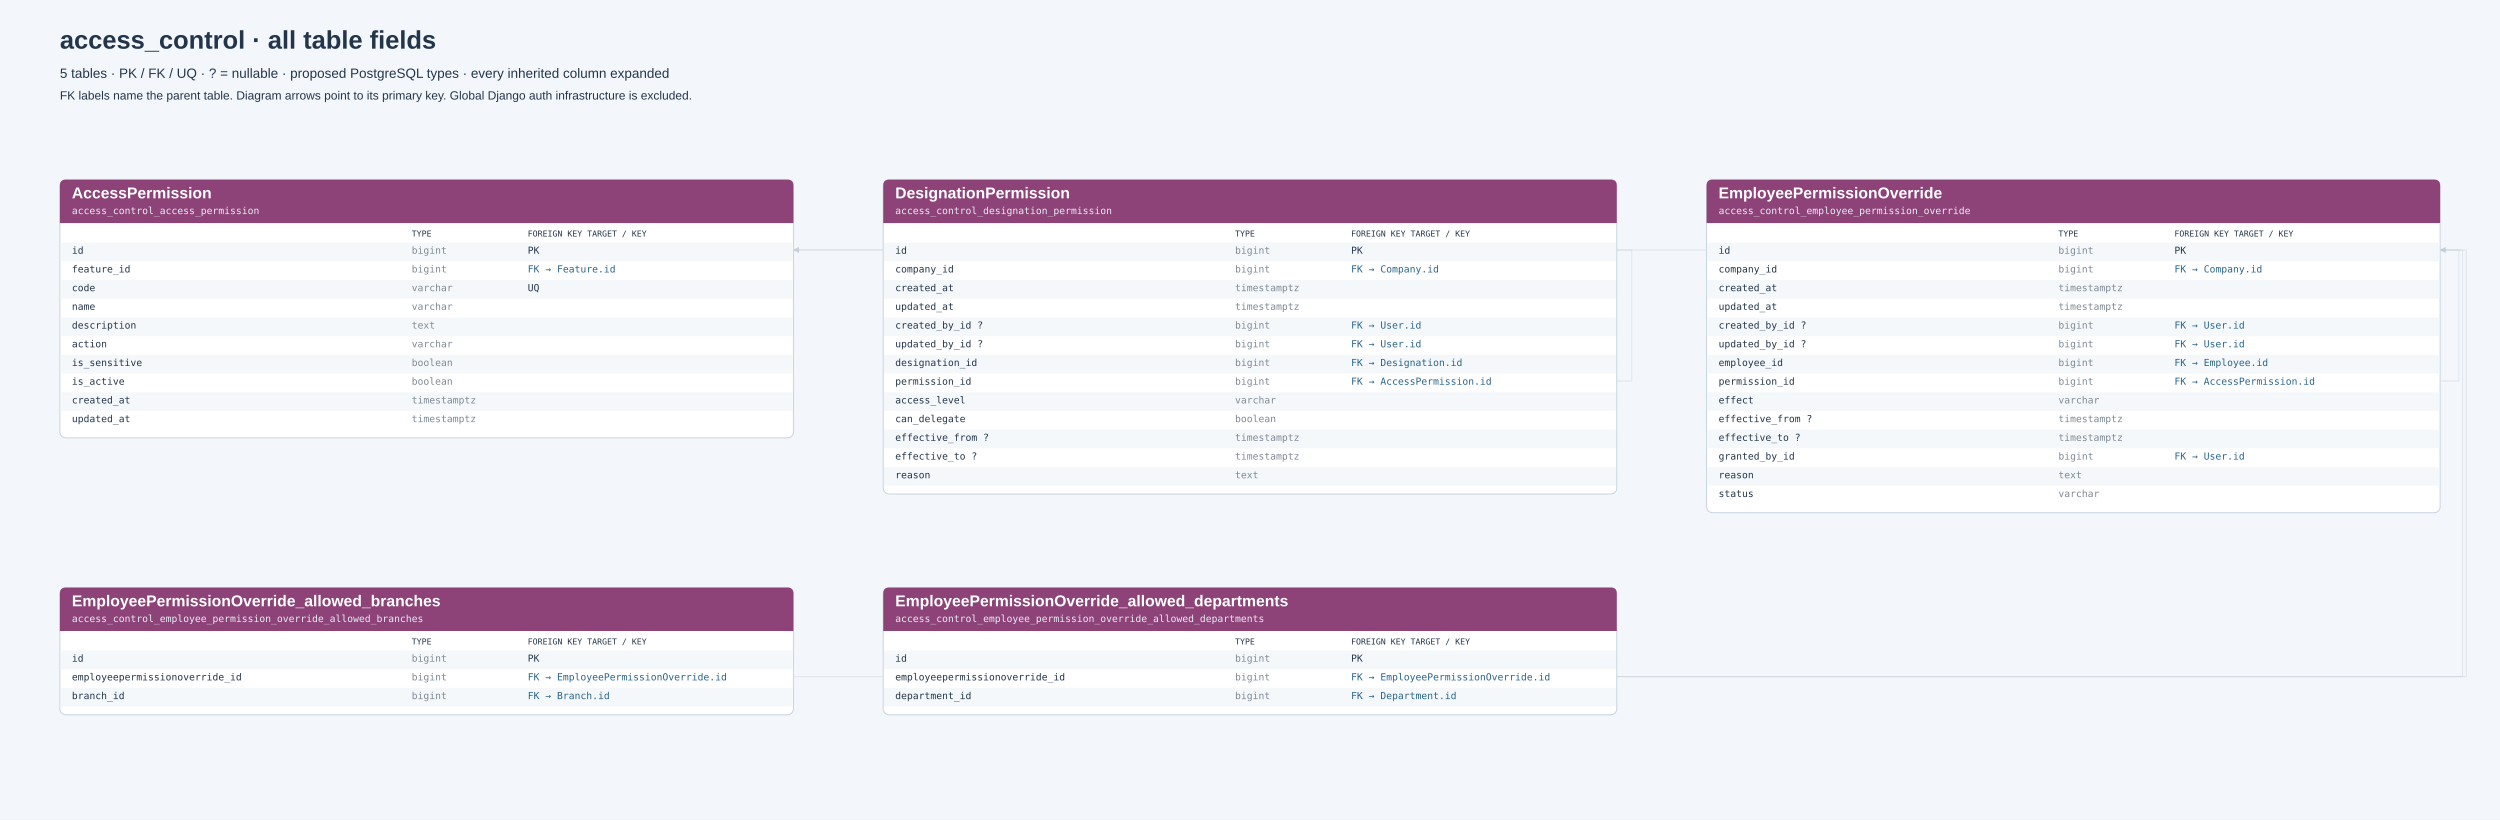
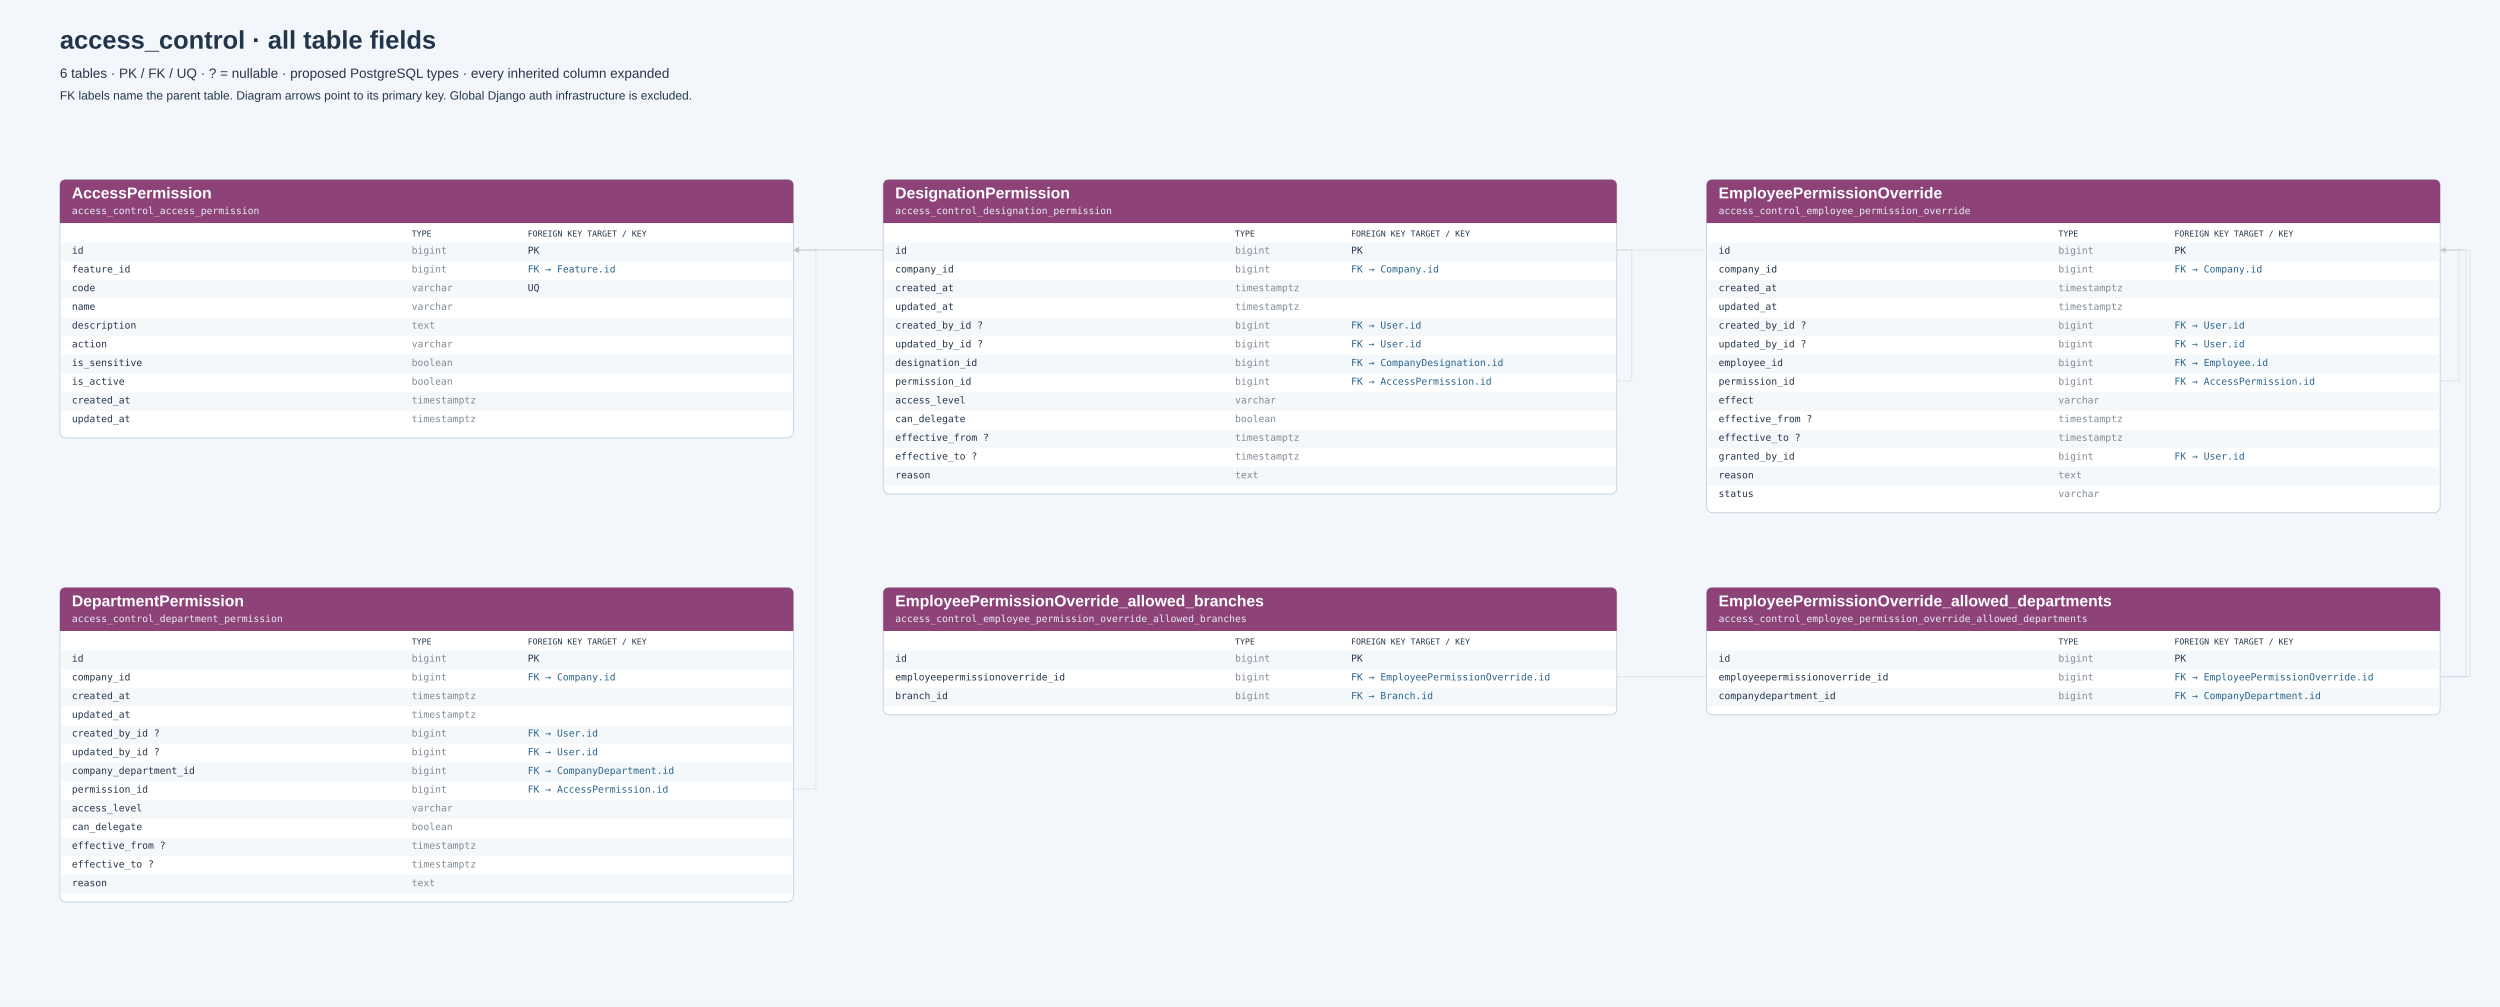
- <svg xmlns="http://www.w3.org/2000/svg" width="3340" height="1095" viewBox="0 0 3340 1095" role="img" aria-labelledby="diagram-title">
+ <svg xmlns="http://www.w3.org/2000/svg" width="3340" height="1345" viewBox="0 0 3340 1345" role="img" aria-labelledby="diagram-title">
  <defs>
    <marker id="arrow" viewBox="0 0 10 10" refX="9" refY="5" markerWidth="6" markerHeight="6" orient="auto-start-reverse">
      <path d="M0,0 L10,5 L0,10 z" fill="#7b8798" />
    </marker>
  </defs>
  <style>text{font-family:Consolas,monospace;fill:#23354a}.heading{font-family:Segoe UI,Arial,sans-serif}.edge{fill:none;stroke:#8b9aad;stroke-width:1.4;opacity:.18;marker-end:url(#arrow)}.edge.shared{opacity:.07}.edge.active{stroke:#db6c28;stroke-width:3;opacity:.9}.table .border{fill:white;stroke:#c8d2df;stroke-width:1.3}.table.selected .border{stroke:#dc712b;stroke-width:4}.table.dim{opacity:.22}.fieldtext{font-size:13px}.target{fill:#28648c}.nullable{fill:#7e8995}.table{cursor:pointer}</style>
  <rect width="100%" height="100%" fill="#f3f6fa" />
  <text x="80" y="65" class="heading" font-size="34" font-weight="700">access_control · all table fields</text>
-   <text x="80" y="104" class="heading" font-size="18">5 tables · PK / FK / UQ · ? = nullable · proposed PostgreSQL types · every inherited column expanded</text>
+   <text x="80" y="104" class="heading" font-size="18">6 tables · PK / FK / UQ · ? = nullable · proposed PostgreSQL types · every inherited column expanded</text>
  <text x="80" y="133" class="heading" font-size="16">FK labels name the parent table. Diagram arrows point to its primary key. Global Django auth infrastructure is excluded.</text>
  <g id="relation-lines">
    <path class="edge" data-from="DesignationPermission" data-to="AccessPermission" data-field="permission_id" d="M2160,509 H2180 V334 H1060" />
    <path class="edge" data-from="EmployeePermissionOverride" data-to="AccessPermission" data-field="permission_id" d="M3260,509 H3285 V334 H1060" />
-     <path class="edge" data-from="EmployeePermissionOverride_allowed_branches" data-to="EmployeePermissionOverride" data-field="employeepermissionoverride_id" d="M1060,904 H3290 V334 H3260" />
-     <path class="edge" data-from="EmployeePermissionOverride_allowed_departments" data-to="EmployeePermissionOverride" data-field="employeepermissionoverride_id" d="M2160,904 H3295 V334 H3260" />
+     <path class="edge" data-from="DepartmentPermission" data-to="AccessPermission" data-field="permission_id" d="M1060,1054 H1090 V334 H1060" />
+     <path class="edge" data-from="EmployeePermissionOverride_allowed_branches" data-to="EmployeePermissionOverride" data-field="employeepermissionoverride_id" d="M2160,904 H3295 V334 H3260" />
+     <path class="edge" data-from="EmployeePermissionOverride_allowed_departments" data-to="EmployeePermissionOverride" data-field="employeepermissionoverride_id" d="M3260,904 H3300 V334 H3260" />
  </g>
  <g class="table" id="table-AccessPermission" data-name="AccessPermission" tabindex="0" aria-label="AccessPermission table" transform="translate(80,240)">
    <rect class="border" rx="8" width="980" height="345" />
    <path d="M8 0 H972 Q980 0 980 8 V58 H0 V8 Q0 0 8 0" fill="#8d4378" />
    <text x="16" y="25" class="heading" style="fill:white" font-size="21" font-weight="600">AccessPermission</text>
    <text x="16" y="46" style="fill:#e7edf6" font-size="13">access_control_access_permission</text>
    <text x="470" y="76" font-size="11" fill="#7f8996">TYPE</text>
    <text x="625" y="76" font-size="11">FOREIGN KEY TARGET / KEY</text>
    <rect x="1" y="84" width="978" height="25" fill="#f5f8fb" />
    <g>
      <text class="fieldtext" x="16" y="99">id</text>
      <text class="fieldtext nullable" x="470" y="99">bigint</text>
      <text class="fieldtext" x="625" y="99">PK</text>
    </g>
    <g>
      <text class="fieldtext" x="16" y="124">feature_id</text>
      <text class="fieldtext nullable" x="470" y="124">bigint</text>
      <a href="../ATTENDANCE_SCHEMA.html#table-Feature">
        <text class="fieldtext target" x="625" y="124">FK → Feature.id</text>
      </a>
    </g>
    <rect x="1" y="134" width="978" height="25" fill="#f5f8fb" />
    <g>
      <text class="fieldtext" x="16" y="149">code</text>
      <text class="fieldtext nullable" x="470" y="149">varchar</text>
      <text class="fieldtext" x="625" y="149">UQ</text>
    </g>
    <g>
      <text class="fieldtext" x="16" y="174">name</text>
      <text class="fieldtext nullable" x="470" y="174">varchar</text>
      <text class="fieldtext" x="625" y="174" />
    </g>
    <rect x="1" y="184" width="978" height="25" fill="#f5f8fb" />
    <g>
      <text class="fieldtext" x="16" y="199">description</text>
      <text class="fieldtext nullable" x="470" y="199">text</text>
      <text class="fieldtext" x="625" y="199" />
    </g>
    <g>
      <text class="fieldtext" x="16" y="224">action</text>
      <text class="fieldtext nullable" x="470" y="224">varchar</text>
      <text class="fieldtext" x="625" y="224" />
    </g>
    <rect x="1" y="234" width="978" height="25" fill="#f5f8fb" />
    <g>
      <text class="fieldtext" x="16" y="249">is_sensitive</text>
      <text class="fieldtext nullable" x="470" y="249">boolean</text>
      <text class="fieldtext" x="625" y="249" />
    </g>
    <g>
      <text class="fieldtext" x="16" y="274">is_active</text>
      <text class="fieldtext nullable" x="470" y="274">boolean</text>
      <text class="fieldtext" x="625" y="274" />
    </g>
    <rect x="1" y="284" width="978" height="25" fill="#f5f8fb" />
    <g>
      <text class="fieldtext" x="16" y="299">created_at</text>
      <text class="fieldtext nullable" x="470" y="299">timestamptz</text>
      <text class="fieldtext" x="625" y="299" />
    </g>
    <g>
      <text class="fieldtext" x="16" y="324">updated_at</text>
      <text class="fieldtext nullable" x="470" y="324">timestamptz</text>
      <text class="fieldtext" x="625" y="324" />
    </g>
  </g>
  <g class="table" id="table-DesignationPermission" data-name="DesignationPermission" tabindex="0" aria-label="DesignationPermission table" transform="translate(1180,240)">
    <rect class="border" rx="8" width="980" height="420" />
    <path d="M8 0 H972 Q980 0 980 8 V58 H0 V8 Q0 0 8 0" fill="#8d4378" />
    <text x="16" y="25" class="heading" style="fill:white" font-size="21" font-weight="600">DesignationPermission</text>
    <text x="16" y="46" style="fill:#e7edf6" font-size="13">access_control_designation_permission</text>
    <text x="470" y="76" font-size="11" fill="#7f8996">TYPE</text>
    <text x="625" y="76" font-size="11">FOREIGN KEY TARGET / KEY</text>
    <rect x="1" y="84" width="978" height="25" fill="#f5f8fb" />
    <g>
      <text class="fieldtext" x="16" y="99">id</text>
      <text class="fieldtext nullable" x="470" y="99">bigint</text>
      <text class="fieldtext" x="625" y="99">PK</text>
    </g>
    <g>
      <text class="fieldtext" x="16" y="124">company_id</text>
      <text class="fieldtext nullable" x="470" y="124">bigint</text>
      <a href="../ATTENDANCE_SCHEMA.html#table-Company">
        <text class="fieldtext target" x="625" y="124">FK → Company.id</text>
      </a>
    </g>
    <rect x="1" y="134" width="978" height="25" fill="#f5f8fb" />
    <g>
      <text class="fieldtext" x="16" y="149">created_at</text>
      <text class="fieldtext nullable" x="470" y="149">timestamptz</text>
      <text class="fieldtext" x="625" y="149" />
    </g>
    <g>
      <text class="fieldtext" x="16" y="174">updated_at</text>
      <text class="fieldtext nullable" x="470" y="174">timestamptz</text>
      <text class="fieldtext" x="625" y="174" />
    </g>
    <rect x="1" y="184" width="978" height="25" fill="#f5f8fb" />
    <g>
      <text class="fieldtext" x="16" y="199">created_by_id ?</text>
      <text class="fieldtext nullable" x="470" y="199">bigint</text>
      <a href="../ATTENDANCE_SCHEMA.html#table-User">
        <text class="fieldtext target" x="625" y="199">FK → User.id</text>
      </a>
    </g>
    <g>
      <text class="fieldtext" x="16" y="224">updated_by_id ?</text>
      <text class="fieldtext nullable" x="470" y="224">bigint</text>
      <a href="../ATTENDANCE_SCHEMA.html#table-User">
        <text class="fieldtext target" x="625" y="224">FK → User.id</text>
      </a>
    </g>
    <rect x="1" y="234" width="978" height="25" fill="#f5f8fb" />
    <g>
      <text class="fieldtext" x="16" y="249">designation_id</text>
      <text class="fieldtext nullable" x="470" y="249">bigint</text>
-       <a href="../ATTENDANCE_SCHEMA.html#table-Designation">
-         <text class="fieldtext target" x="625" y="249">FK → Designation.id</text>
+       <a href="../ATTENDANCE_SCHEMA.html#table-CompanyDesignation">
+         <text class="fieldtext target" x="625" y="249">FK → CompanyDesignation.id</text>
      </a>
    </g>
    <g>
      <text class="fieldtext" x="16" y="274">permission_id</text>
      <text class="fieldtext nullable" x="470" y="274">bigint</text>
      <a href="#table-AccessPermission">
        <text class="fieldtext target" x="625" y="274">FK → AccessPermission.id</text>
      </a>
    </g>
    <rect x="1" y="284" width="978" height="25" fill="#f5f8fb" />
    <g>
      <text class="fieldtext" x="16" y="299">access_level</text>
      <text class="fieldtext nullable" x="470" y="299">varchar</text>
      <text class="fieldtext" x="625" y="299" />
    </g>
    <g>
      <text class="fieldtext" x="16" y="324">can_delegate</text>
      <text class="fieldtext nullable" x="470" y="324">boolean</text>
      <text class="fieldtext" x="625" y="324" />
    </g>
    <rect x="1" y="334" width="978" height="25" fill="#f5f8fb" />
    <g>
      <text class="fieldtext" x="16" y="349">effective_from ?</text>
      <text class="fieldtext nullable" x="470" y="349">timestamptz</text>
      <text class="fieldtext" x="625" y="349" />
    </g>
    <g>
      <text class="fieldtext" x="16" y="374">effective_to ?</text>
      <text class="fieldtext nullable" x="470" y="374">timestamptz</text>
      <text class="fieldtext" x="625" y="374" />
    </g>
    <rect x="1" y="384" width="978" height="25" fill="#f5f8fb" />
    <g>
      <text class="fieldtext" x="16" y="399">reason</text>
      <text class="fieldtext nullable" x="470" y="399">text</text>
      <text class="fieldtext" x="625" y="399" />
    </g>
  </g>
  <g class="table" id="table-EmployeePermissionOverride" data-name="EmployeePermissionOverride" tabindex="0" aria-label="EmployeePermissionOverride table" transform="translate(2280,240)">
    <rect class="border" rx="8" width="980" height="445" />
    <path d="M8 0 H972 Q980 0 980 8 V58 H0 V8 Q0 0 8 0" fill="#8d4378" />
    <text x="16" y="25" class="heading" style="fill:white" font-size="21" font-weight="600">EmployeePermissionOverride</text>
    <text x="16" y="46" style="fill:#e7edf6" font-size="13">access_control_employee_permission_override</text>
    <text x="470" y="76" font-size="11" fill="#7f8996">TYPE</text>
    <text x="625" y="76" font-size="11">FOREIGN KEY TARGET / KEY</text>
    <rect x="1" y="84" width="978" height="25" fill="#f5f8fb" />
    <g>
      <text class="fieldtext" x="16" y="99">id</text>
      <text class="fieldtext nullable" x="470" y="99">bigint</text>
      <text class="fieldtext" x="625" y="99">PK</text>
    </g>
    <g>
      <text class="fieldtext" x="16" y="124">company_id</text>
      <text class="fieldtext nullable" x="470" y="124">bigint</text>
      <a href="../ATTENDANCE_SCHEMA.html#table-Company">
        <text class="fieldtext target" x="625" y="124">FK → Company.id</text>
      </a>
    </g>
    <rect x="1" y="134" width="978" height="25" fill="#f5f8fb" />
    <g>
      <text class="fieldtext" x="16" y="149">created_at</text>
      <text class="fieldtext nullable" x="470" y="149">timestamptz</text>
      <text class="fieldtext" x="625" y="149" />
    </g>
    <g>
      <text class="fieldtext" x="16" y="174">updated_at</text>
      <text class="fieldtext nullable" x="470" y="174">timestamptz</text>
      <text class="fieldtext" x="625" y="174" />
    </g>
    <rect x="1" y="184" width="978" height="25" fill="#f5f8fb" />
    <g>
      <text class="fieldtext" x="16" y="199">created_by_id ?</text>
      <text class="fieldtext nullable" x="470" y="199">bigint</text>
      <a href="../ATTENDANCE_SCHEMA.html#table-User">
        <text class="fieldtext target" x="625" y="199">FK → User.id</text>
      </a>
    </g>
    <g>
      <text class="fieldtext" x="16" y="224">updated_by_id ?</text>
      <text class="fieldtext nullable" x="470" y="224">bigint</text>
      <a href="../ATTENDANCE_SCHEMA.html#table-User">
        <text class="fieldtext target" x="625" y="224">FK → User.id</text>
      </a>
    </g>
    <rect x="1" y="234" width="978" height="25" fill="#f5f8fb" />
    <g>
      <text class="fieldtext" x="16" y="249">employee_id</text>
      <text class="fieldtext nullable" x="470" y="249">bigint</text>
      <a href="../ATTENDANCE_SCHEMA.html#table-Employee">
        <text class="fieldtext target" x="625" y="249">FK → Employee.id</text>
      </a>
    </g>
    <g>
      <text class="fieldtext" x="16" y="274">permission_id</text>
      <text class="fieldtext nullable" x="470" y="274">bigint</text>
      <a href="#table-AccessPermission">
        <text class="fieldtext target" x="625" y="274">FK → AccessPermission.id</text>
      </a>
    </g>
    <rect x="1" y="284" width="978" height="25" fill="#f5f8fb" />
    <g>
      <text class="fieldtext" x="16" y="299">effect</text>
      <text class="fieldtext nullable" x="470" y="299">varchar</text>
      <text class="fieldtext" x="625" y="299" />
    </g>
    <g>
      <text class="fieldtext" x="16" y="324">effective_from ?</text>
      <text class="fieldtext nullable" x="470" y="324">timestamptz</text>
      <text class="fieldtext" x="625" y="324" />
    </g>
    <rect x="1" y="334" width="978" height="25" fill="#f5f8fb" />
    <g>
      <text class="fieldtext" x="16" y="349">effective_to ?</text>
      <text class="fieldtext nullable" x="470" y="349">timestamptz</text>
      <text class="fieldtext" x="625" y="349" />
    </g>
    <g>
      <text class="fieldtext" x="16" y="374">granted_by_id</text>
      <text class="fieldtext nullable" x="470" y="374">bigint</text>
      <a href="../ATTENDANCE_SCHEMA.html#table-User">
        <text class="fieldtext target" x="625" y="374">FK → User.id</text>
      </a>
    </g>
    <rect x="1" y="384" width="978" height="25" fill="#f5f8fb" />
    <g>
      <text class="fieldtext" x="16" y="399">reason</text>
      <text class="fieldtext nullable" x="470" y="399">text</text>
      <text class="fieldtext" x="625" y="399" />
    </g>
    <g>
      <text class="fieldtext" x="16" y="424">status</text>
      <text class="fieldtext nullable" x="470" y="424">varchar</text>
      <text class="fieldtext" x="625" y="424" />
    </g>
  </g>
-   <g class="table" id="table-EmployeePermissionOverride_allowed_branches" data-name="EmployeePermissionOverride_allowed_branches" tabindex="0" aria-label="EmployeePermissionOverride_allowed_branches table" transform="translate(80,785)">
+   <g class="table" id="table-DepartmentPermission" data-name="DepartmentPermission" tabindex="0" aria-label="DepartmentPermission table" transform="translate(80,785)">
+     <rect class="border" rx="8" width="980" height="420" />
+     <path d="M8 0 H972 Q980 0 980 8 V58 H0 V8 Q0 0 8 0" fill="#8d4378" />
+     <text x="16" y="25" class="heading" style="fill:white" font-size="21" font-weight="600">DepartmentPermission</text>
+     <text x="16" y="46" style="fill:#e7edf6" font-size="13">access_control_department_permission</text>
+     <text x="470" y="76" font-size="11" fill="#7f8996">TYPE</text>
+     <text x="625" y="76" font-size="11">FOREIGN KEY TARGET / KEY</text>
+     <rect x="1" y="84" width="978" height="25" fill="#f5f8fb" />
+     <g>
+       <text class="fieldtext" x="16" y="99">id</text>
+       <text class="fieldtext nullable" x="470" y="99">bigint</text>
+       <text class="fieldtext" x="625" y="99">PK</text>
+     </g>
+     <g>
+       <text class="fieldtext" x="16" y="124">company_id</text>
+       <text class="fieldtext nullable" x="470" y="124">bigint</text>
+       <a href="../ATTENDANCE_SCHEMA.html#table-Company">
+         <text class="fieldtext target" x="625" y="124">FK → Company.id</text>
+       </a>
+     </g>
+     <rect x="1" y="134" width="978" height="25" fill="#f5f8fb" />
+     <g>
+       <text class="fieldtext" x="16" y="149">created_at</text>
+       <text class="fieldtext nullable" x="470" y="149">timestamptz</text>
+       <text class="fieldtext" x="625" y="149" />
+     </g>
+     <g>
+       <text class="fieldtext" x="16" y="174">updated_at</text>
+       <text class="fieldtext nullable" x="470" y="174">timestamptz</text>
+       <text class="fieldtext" x="625" y="174" />
+     </g>
+     <rect x="1" y="184" width="978" height="25" fill="#f5f8fb" />
+     <g>
+       <text class="fieldtext" x="16" y="199">created_by_id ?</text>
+       <text class="fieldtext nullable" x="470" y="199">bigint</text>
+       <a href="../ATTENDANCE_SCHEMA.html#table-User">
+         <text class="fieldtext target" x="625" y="199">FK → User.id</text>
+       </a>
+     </g>
+     <g>
+       <text class="fieldtext" x="16" y="224">updated_by_id ?</text>
+       <text class="fieldtext nullable" x="470" y="224">bigint</text>
+       <a href="../ATTENDANCE_SCHEMA.html#table-User">
+         <text class="fieldtext target" x="625" y="224">FK → User.id</text>
+       </a>
+     </g>
+     <rect x="1" y="234" width="978" height="25" fill="#f5f8fb" />
+     <g>
+       <text class="fieldtext" x="16" y="249">company_department_id</text>
+       <text class="fieldtext nullable" x="470" y="249">bigint</text>
+       <a href="../ATTENDANCE_SCHEMA.html#table-CompanyDepartment">
+         <text class="fieldtext target" x="625" y="249">FK → CompanyDepartment.id</text>
+       </a>
+     </g>
+     <g>
+       <text class="fieldtext" x="16" y="274">permission_id</text>
+       <text class="fieldtext nullable" x="470" y="274">bigint</text>
+       <a href="#table-AccessPermission">
+         <text class="fieldtext target" x="625" y="274">FK → AccessPermission.id</text>
+       </a>
+     </g>
+     <rect x="1" y="284" width="978" height="25" fill="#f5f8fb" />
+     <g>
+       <text class="fieldtext" x="16" y="299">access_level</text>
+       <text class="fieldtext nullable" x="470" y="299">varchar</text>
+       <text class="fieldtext" x="625" y="299" />
+     </g>
+     <g>
+       <text class="fieldtext" x="16" y="324">can_delegate</text>
+       <text class="fieldtext nullable" x="470" y="324">boolean</text>
+       <text class="fieldtext" x="625" y="324" />
+     </g>
+     <rect x="1" y="334" width="978" height="25" fill="#f5f8fb" />
+     <g>
+       <text class="fieldtext" x="16" y="349">effective_from ?</text>
+       <text class="fieldtext nullable" x="470" y="349">timestamptz</text>
+       <text class="fieldtext" x="625" y="349" />
+     </g>
+     <g>
+       <text class="fieldtext" x="16" y="374">effective_to ?</text>
+       <text class="fieldtext nullable" x="470" y="374">timestamptz</text>
+       <text class="fieldtext" x="625" y="374" />
+     </g>
+     <rect x="1" y="384" width="978" height="25" fill="#f5f8fb" />
+     <g>
+       <text class="fieldtext" x="16" y="399">reason</text>
+       <text class="fieldtext nullable" x="470" y="399">text</text>
+       <text class="fieldtext" x="625" y="399" />
+     </g>
+   </g>
+   <g class="table" id="table-EmployeePermissionOverride_allowed_branches" data-name="EmployeePermissionOverride_allowed_branches" tabindex="0" aria-label="EmployeePermissionOverride_allowed_branches table" transform="translate(1180,785)">
    <rect class="border" rx="8" width="980" height="170" />
    <path d="M8 0 H972 Q980 0 980 8 V58 H0 V8 Q0 0 8 0" fill="#8d4378" />
    <text x="16" y="25" class="heading" style="fill:white" font-size="21" font-weight="600">EmployeePermissionOverride_allowed_branches</text>
    <text x="16" y="46" style="fill:#e7edf6" font-size="13">access_control_employee_permission_override_allowed_branches</text>
    <text x="470" y="76" font-size="11" fill="#7f8996">TYPE</text>
    <text x="625" y="76" font-size="11">FOREIGN KEY TARGET / KEY</text>
    <rect x="1" y="84" width="978" height="25" fill="#f5f8fb" />
    <g>
      <text class="fieldtext" x="16" y="99">id</text>
      <text class="fieldtext nullable" x="470" y="99">bigint</text>
      <text class="fieldtext" x="625" y="99">PK</text>
    </g>
    <g>
      <text class="fieldtext" x="16" y="124">employeepermissionoverride_id</text>
      <text class="fieldtext nullable" x="470" y="124">bigint</text>
      <a href="#table-EmployeePermissionOverride">
        <text class="fieldtext target" x="625" y="124">FK → EmployeePermissionOverride.id</text>
      </a>
    </g>
    <rect x="1" y="134" width="978" height="25" fill="#f5f8fb" />
    <g>
      <text class="fieldtext" x="16" y="149">branch_id</text>
      <text class="fieldtext nullable" x="470" y="149">bigint</text>
      <a href="../ATTENDANCE_SCHEMA.html#table-Branch">
        <text class="fieldtext target" x="625" y="149">FK → Branch.id</text>
      </a>
    </g>
  </g>
-   <g class="table" id="table-EmployeePermissionOverride_allowed_departments" data-name="EmployeePermissionOverride_allowed_departments" tabindex="0" aria-label="EmployeePermissionOverride_allowed_departments table" transform="translate(1180,785)">
+   <g class="table" id="table-EmployeePermissionOverride_allowed_departments" data-name="EmployeePermissionOverride_allowed_departments" tabindex="0" aria-label="EmployeePermissionOverride_allowed_departments table" transform="translate(2280,785)">
    <rect class="border" rx="8" width="980" height="170" />
    <path d="M8 0 H972 Q980 0 980 8 V58 H0 V8 Q0 0 8 0" fill="#8d4378" />
    <text x="16" y="25" class="heading" style="fill:white" font-size="21" font-weight="600">EmployeePermissionOverride_allowed_departments</text>
    <text x="16" y="46" style="fill:#e7edf6" font-size="13">access_control_employee_permission_override_allowed_departments</text>
    <text x="470" y="76" font-size="11" fill="#7f8996">TYPE</text>
    <text x="625" y="76" font-size="11">FOREIGN KEY TARGET / KEY</text>
    <rect x="1" y="84" width="978" height="25" fill="#f5f8fb" />
    <g>
      <text class="fieldtext" x="16" y="99">id</text>
      <text class="fieldtext nullable" x="470" y="99">bigint</text>
      <text class="fieldtext" x="625" y="99">PK</text>
    </g>
    <g>
      <text class="fieldtext" x="16" y="124">employeepermissionoverride_id</text>
      <text class="fieldtext nullable" x="470" y="124">bigint</text>
      <a href="#table-EmployeePermissionOverride">
        <text class="fieldtext target" x="625" y="124">FK → EmployeePermissionOverride.id</text>
      </a>
    </g>
    <rect x="1" y="134" width="978" height="25" fill="#f5f8fb" />
    <g>
-       <text class="fieldtext" x="16" y="149">department_id</text>
+       <text class="fieldtext" x="16" y="149">companydepartment_id</text>
      <text class="fieldtext nullable" x="470" y="149">bigint</text>
-       <a href="../ATTENDANCE_SCHEMA.html#table-Department">
-         <text class="fieldtext target" x="625" y="149">FK → Department.id</text>
+       <a href="../ATTENDANCE_SCHEMA.html#table-CompanyDepartment">
+         <text class="fieldtext target" x="625" y="149">FK → CompanyDepartment.id</text>
      </a>
    </g>
  </g>
</svg>
